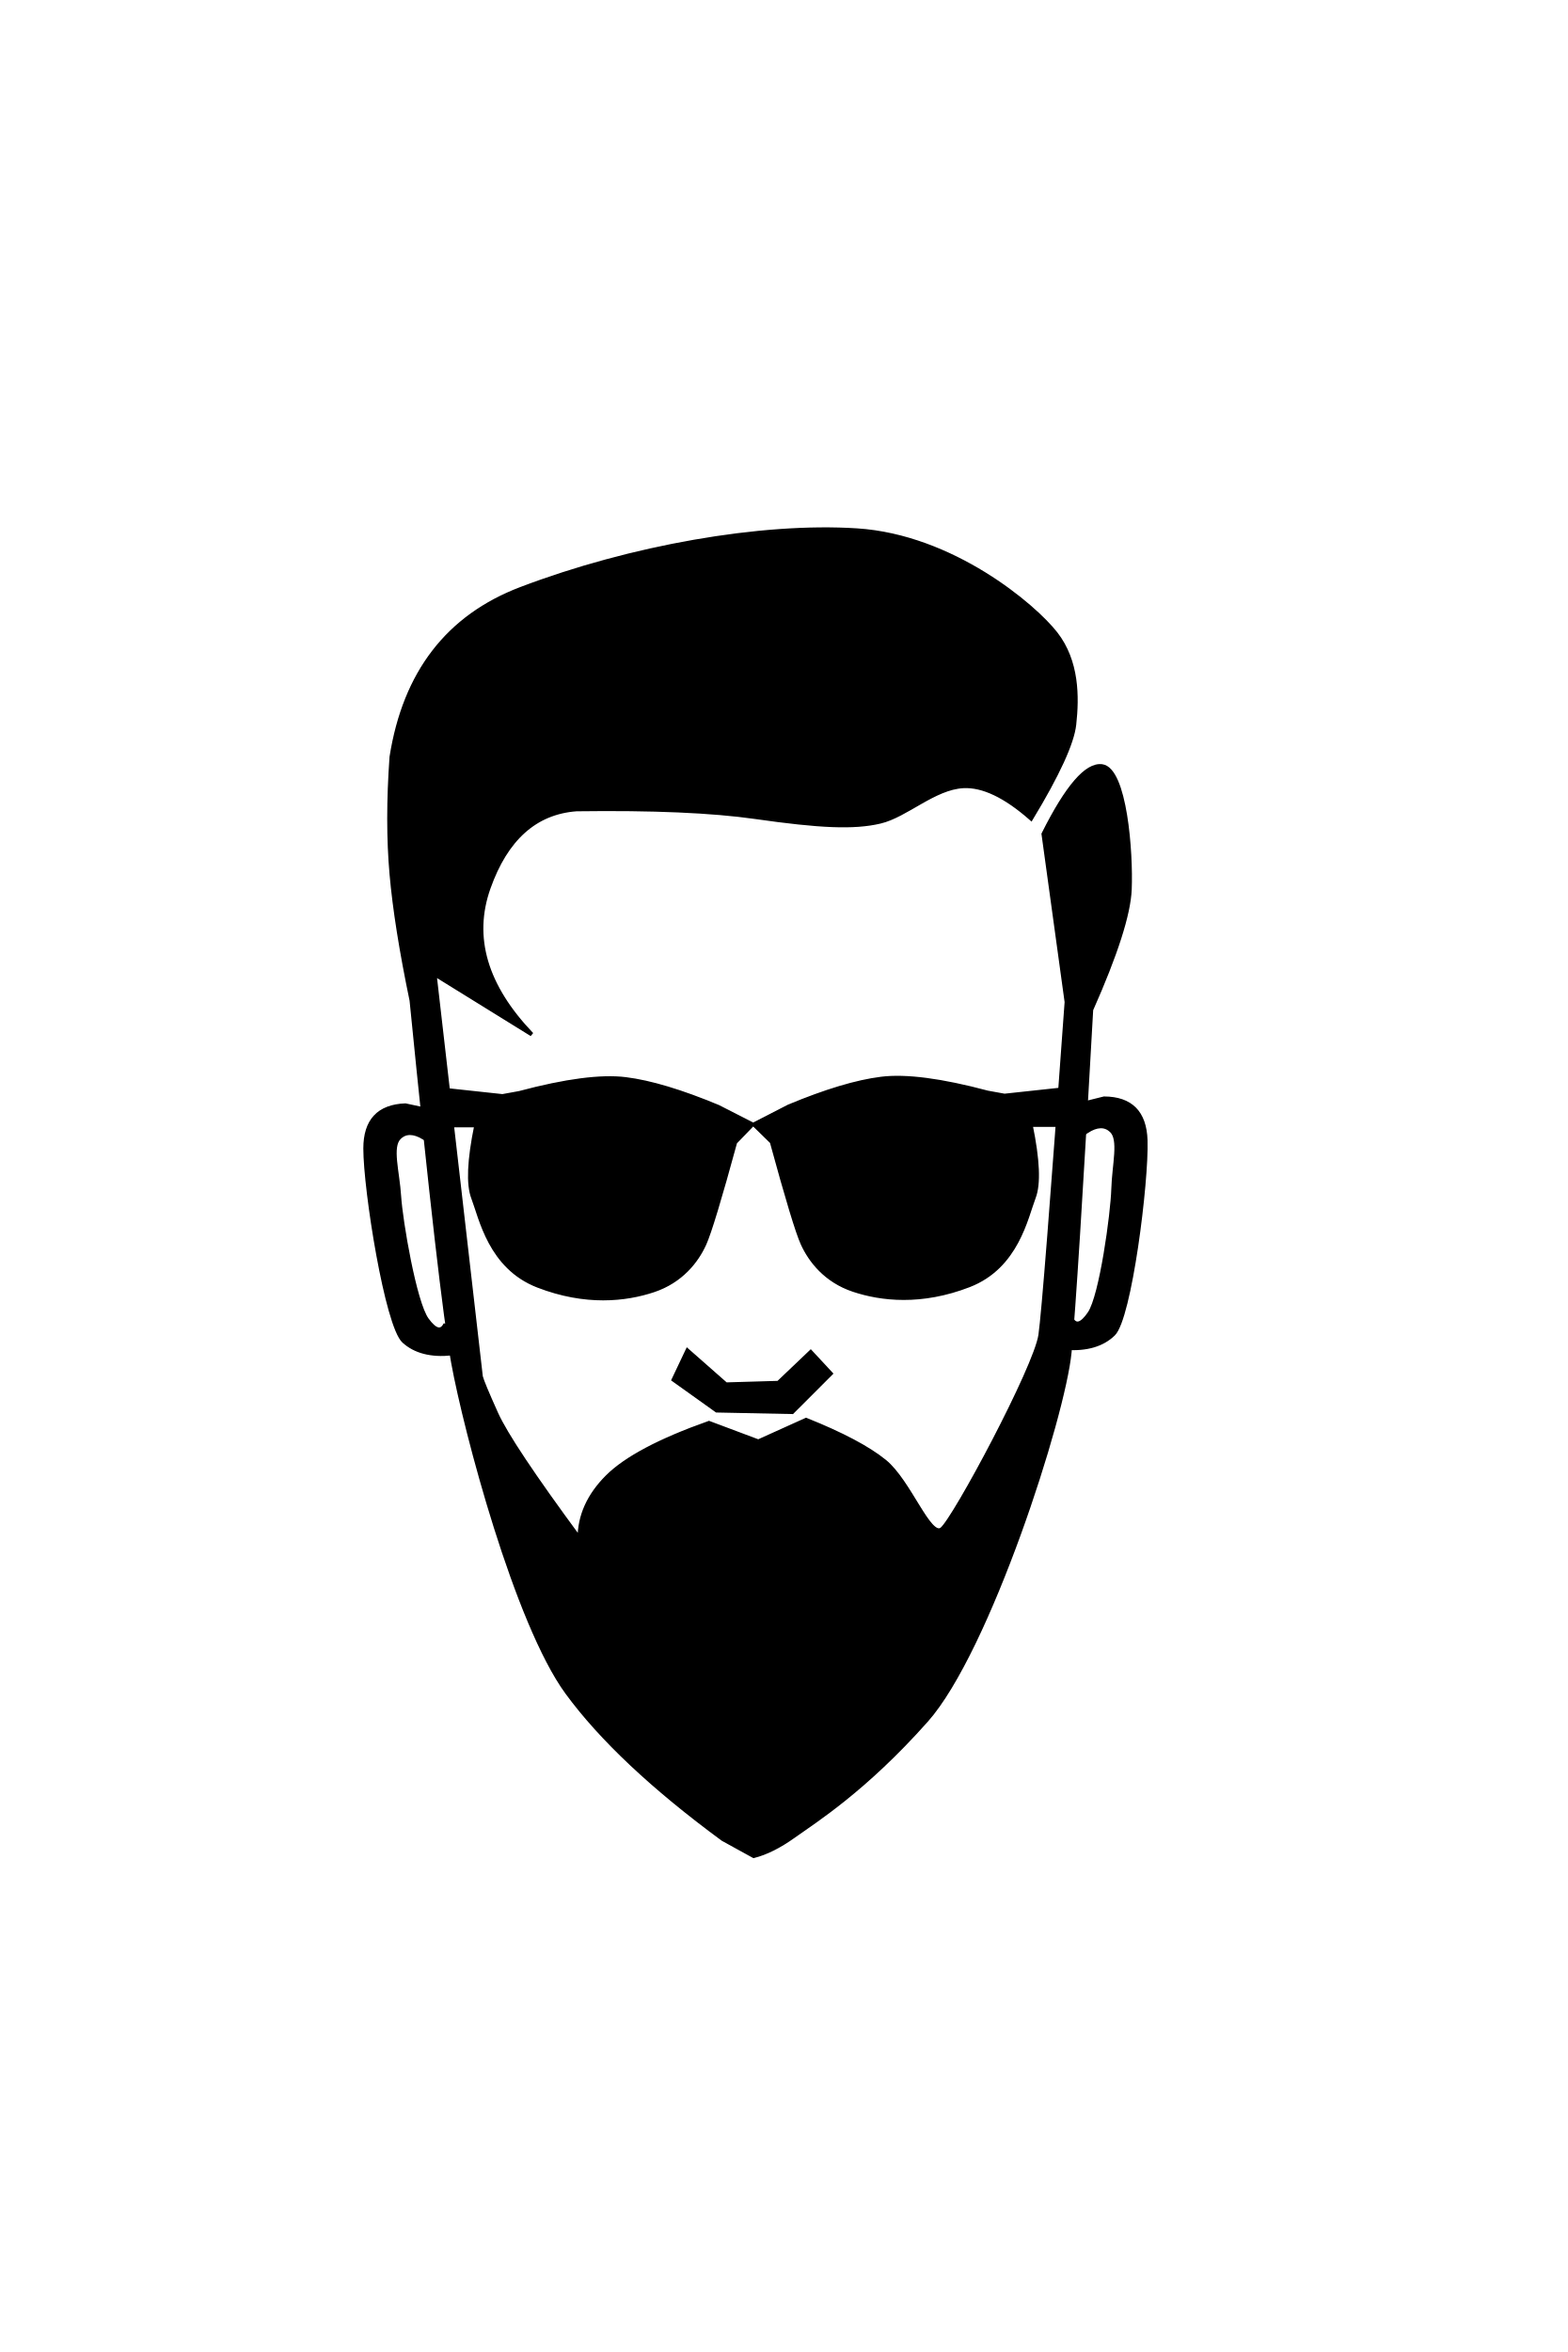
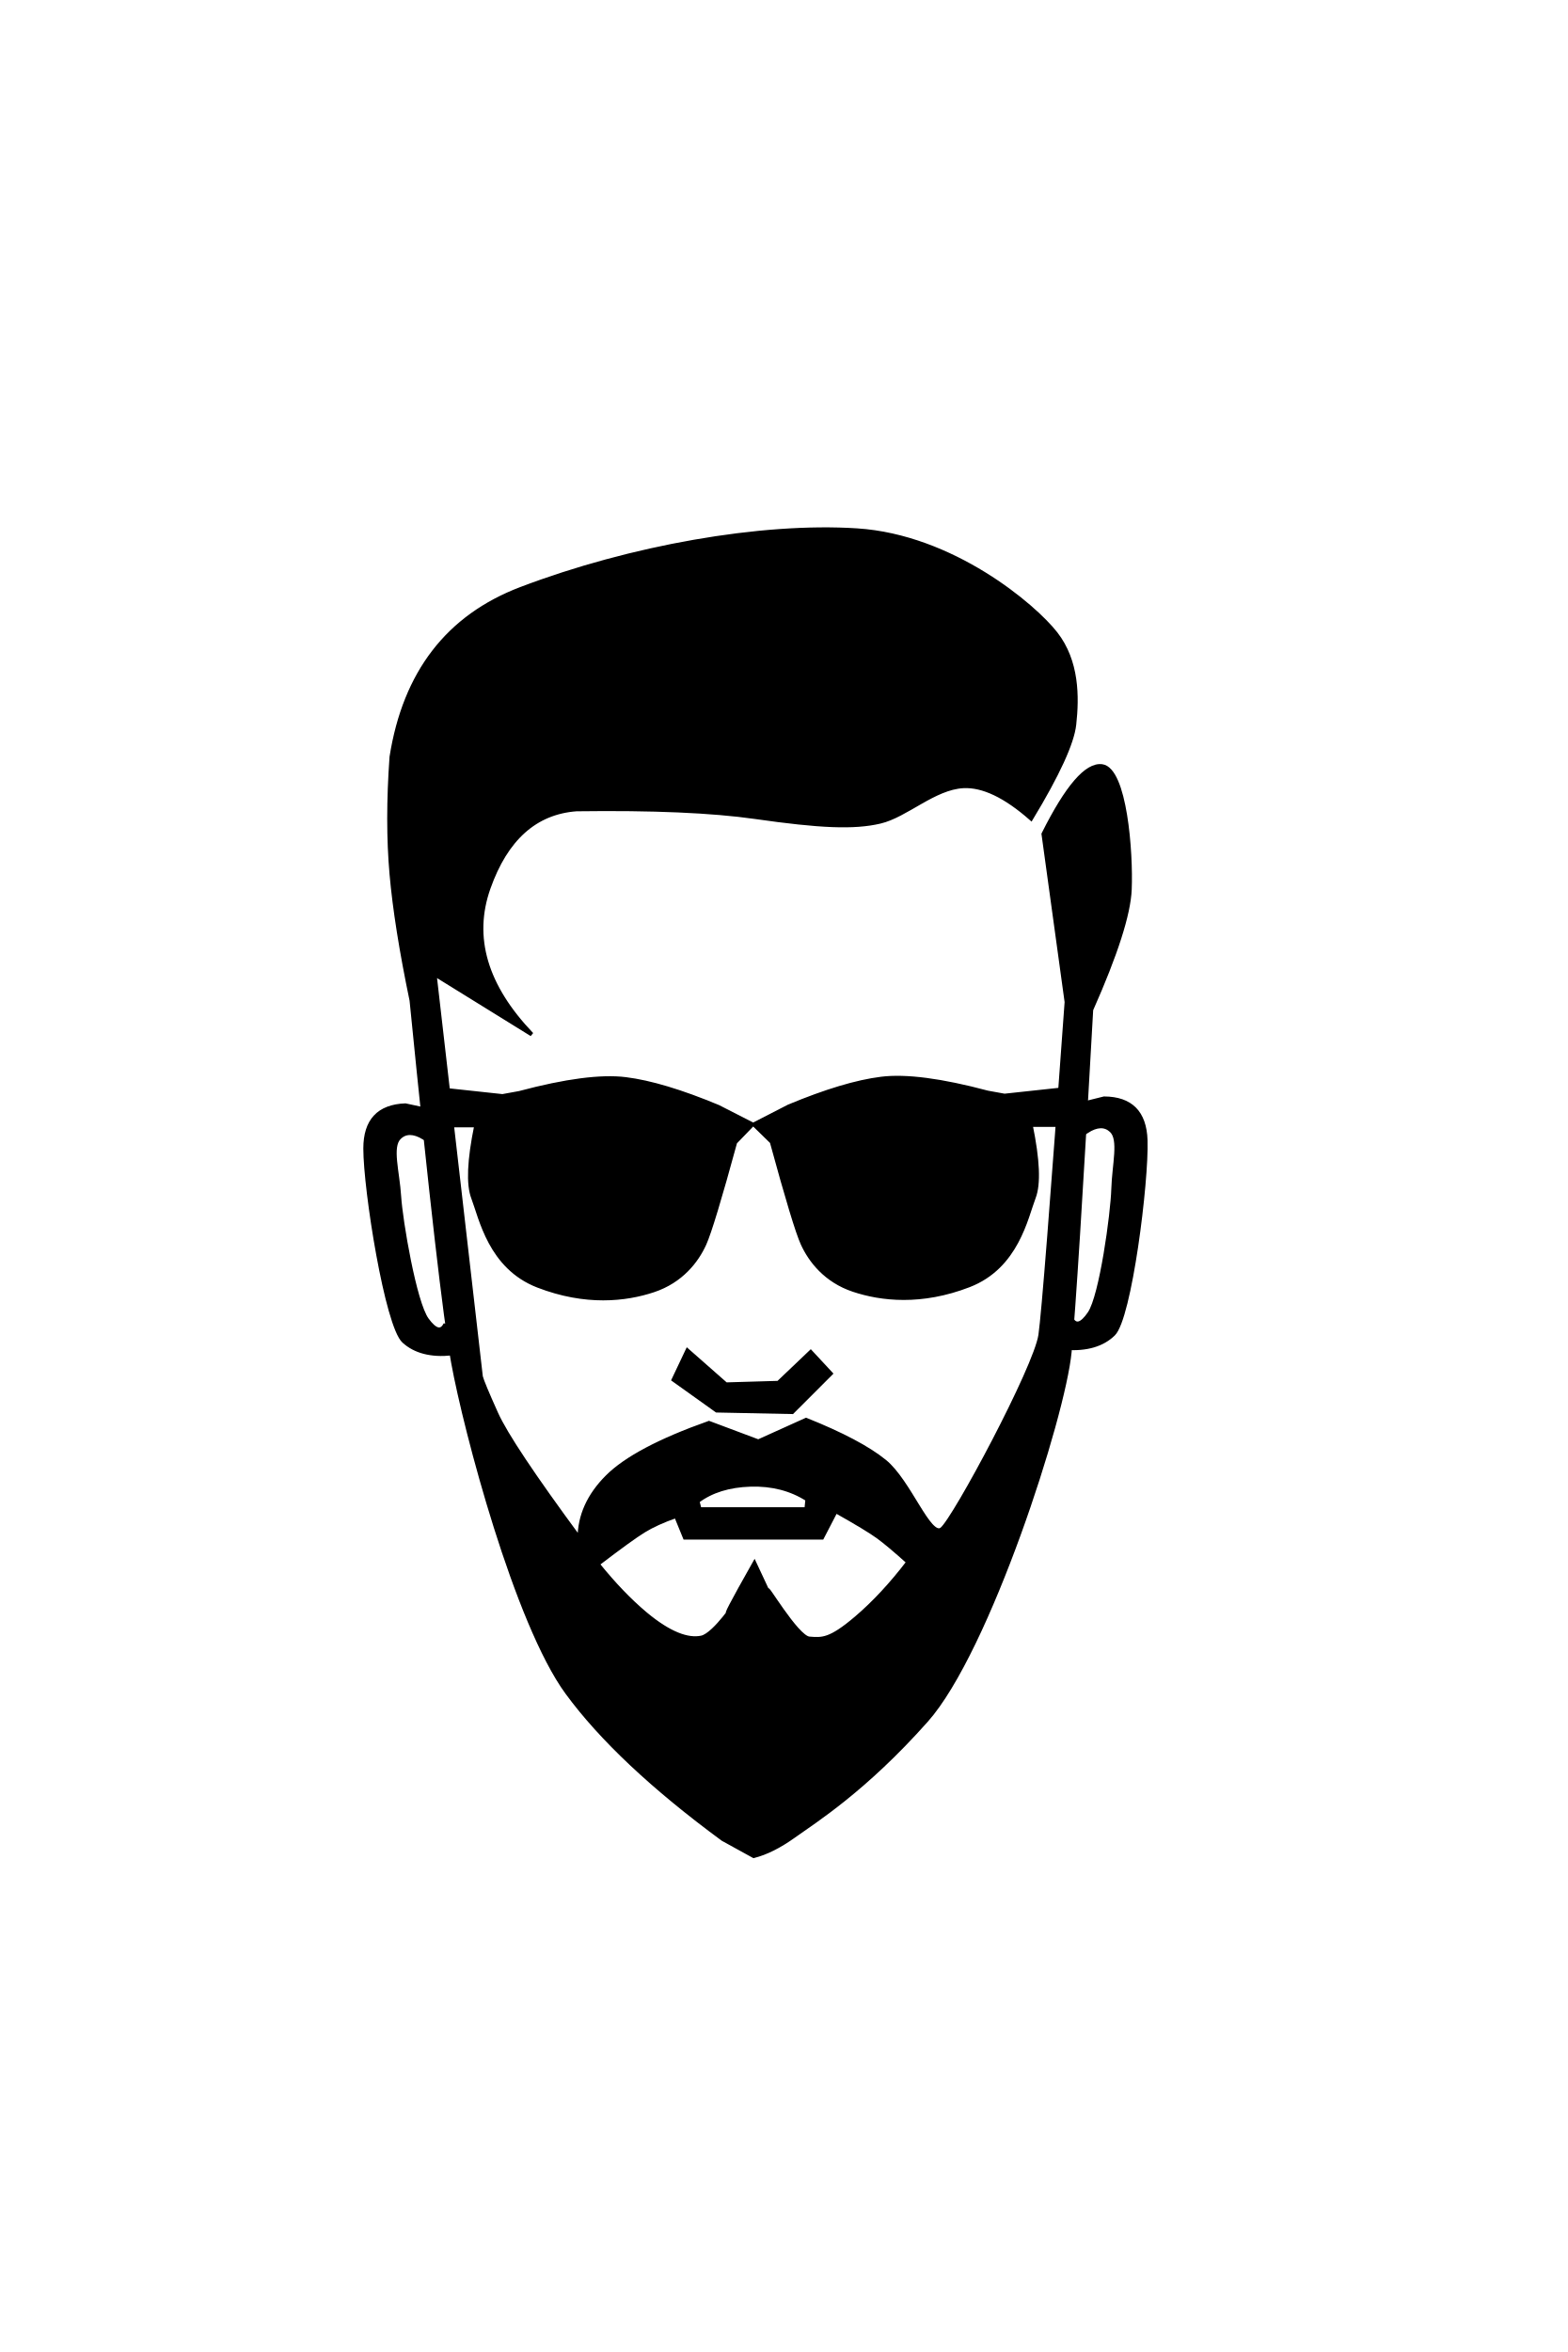
<svg xmlns="http://www.w3.org/2000/svg" style="isolation:isolate" viewBox="0 0 400 600" width="400" height="600">
  <defs>
-     <clipPath id="_clipPath_yhb1FZHG2D6AeaRK4sYOV61K459vHVqX">
+     <clipPath id="_clipPath_cjBPEZGkJo1ARkZGqK83EjOpTt3a09A2">
      <rect width="400" height="600" />
    </clipPath>
  </defs>
-   <g clip-path="url(#_clipPath_yhb1FZHG2D6AeaRK4sYOV61K459vHVqX)">
+   <g clip-path="url(#_clipPath_cjBPEZGkJo1ARkZGqK83EjOpTt3a09A2)">
    <g style="isolation:isolate" id="Layer 0">
      <path d=" M 192.306 473.489 Q 197.025 472.31 202.531 468.377 C 208.036 464.444 220.621 456.579 236.351 438.882 C 252.082 421.185 271.352 361.409 272.925 344.892 Q 274.498 328.375 278.431 257.588 Q 287.869 236.351 288.262 226.913 C 288.655 217.475 287.082 196.239 281.183 195.452 Q 275.284 194.665 266.239 212.756 L 272.138 255.621 Q 266.633 332.308 265.453 340.566 C 264.273 348.825 243.43 387.758 240.284 390.117 C 237.138 392.477 232.025 377.926 225.733 372.814 Q 219.441 367.701 205.677 362.196 L 193.486 367.701 L 180.901 362.982 Q 162.025 369.668 154.946 376.746 Q 147.867 383.825 147.867 392.477 Q 130.17 368.488 126.631 360.623 Q 123.091 352.757 122.698 351.184 L 110.9 248.543 L 135.676 263.88 Q 117.979 245.396 124.665 226.52 Q 131.35 207.643 147.081 206.463 Q 176.182 206.07 192.699 208.43 C 209.216 210.789 217.868 211.183 224.553 209.609 C 231.239 208.036 238.318 200.958 245.79 200.564 Q 253.262 200.171 263.093 208.823 Q 273.318 191.913 274.105 184.834 C 274.891 177.755 274.891 168.71 269.386 161.631 C 263.88 154.553 243.037 136.856 218.655 135.283 C 194.272 133.71 160.845 139.609 132.923 150.227 Q 105.001 160.845 99.889 193.092 Q 98.709 209.609 99.889 222.98 Q 101.069 236.351 105.001 255.228 Q 112.473 330.341 115.619 347.645 C 118.766 364.949 131.743 414.107 144.721 431.803 Q 157.699 449.5 184.441 469.163 L 192.306 473.489 Z " fill="rgb(0,0,0)" vector-effect="non-scaling-stroke" stroke-width="1" stroke="rgb(0,0,0)" stroke-linejoin="miter" stroke-linecap="square" stroke-miterlimit="3" />
      <path d=" M 171.856 351.971 L 182.868 359.836 L 202.137 360.229 L 211.969 350.398 L 206.857 344.892 L 198.598 352.757 L 185.227 353.151 L 175.396 344.499 L 171.856 351.971 Z " fill="rgb(0,0,0)" vector-effect="non-scaling-stroke" stroke-width="1" stroke="rgb(0,0,0)" stroke-linejoin="miter" stroke-linecap="square" stroke-miterlimit="3" />
      <path d=" M 108.147 290.228 Q 104.215 287.869 101.855 290.228 C 99.496 292.588 101.462 298.88 101.855 305.173 C 102.249 311.465 105.788 332.308 108.934 336.634 Q 112.08 340.959 113.653 337.813 L 115.226 345.285 Q 107.361 346.072 103.035 342.139 C 98.709 338.207 93.203 303.599 93.203 292.981 Q 93.203 282.363 103.428 281.97 L 108.934 283.15 L 108.147 290.228 Z " fill="rgb(0,0,0)" vector-effect="non-scaling-stroke" stroke-width="1" stroke="rgb(0,0,0)" stroke-linejoin="miter" stroke-linecap="square" stroke-miterlimit="3" />
      <path d=" M 277.273 288.617 Q 281.126 286.13 283.562 288.411 C 285.997 290.692 284.237 297.045 284.05 303.347 C 283.862 309.649 281.006 330.596 278.003 335.023 Q 275 339.449 273.325 336.356 L 271.997 343.875 Q 279.883 344.405 284.079 340.333 C 288.274 336.261 292.646 301.492 292.299 290.88 Q 291.952 280.267 281.72 280.208 L 276.255 281.567 L 277.273 288.617 Z " fill="rgb(0,0,0)" vector-effect="non-scaling-stroke" stroke-width="1" stroke="rgb(0,0,0)" stroke-linejoin="miter" stroke-linecap="square" stroke-miterlimit="3" />
      <path d=" M 269.281 286.978 L 262.989 286.978 Q 265.742 300.349 263.776 305.462 C 261.809 310.574 259.45 323.159 247.259 327.878 C 235.067 332.597 224.843 331.417 217.764 329.057 C 210.685 326.698 206.753 321.585 204.786 317.26 Q 202.82 312.934 196.921 291.304 L 192.341 286.836 L 201.247 282.259 Q 215.404 276.36 224.843 275.18 Q 234.281 274.001 251.978 278.72 L 256.304 279.506 L 270.854 277.933 L 269.281 286.978 Z  M 115.226 287.082 L 121.518 287.082 Q 118.766 300.453 120.732 305.566 C 122.698 310.678 125.058 323.263 137.249 327.982 C 149.44 332.701 159.665 331.521 166.744 329.162 C 173.822 326.802 177.755 321.69 179.721 317.364 Q 181.688 313.038 187.587 291.408 L 192.006 286.836 L 183.261 282.363 Q 169.103 276.464 159.665 275.284 Q 150.227 274.105 132.53 278.824 L 128.204 279.61 L 113.653 278.037 L 115.226 287.082 Z " fill-rule="evenodd" fill="rgb(0,0,0)" vector-effect="non-scaling-stroke" stroke-width="1" stroke="rgb(0,0,0)" stroke-linejoin="miter" stroke-linecap="square" stroke-miterlimit="3" />
+       <path d=" M 152.5 399 Q 161 392.5 164.25 390.5 Q 167.5 388.5 172.5 386.75 L 174.75 392.25 L 209.75 392.25 L 213.25 385.5 Q 221.25 390 224 392 Q 226.75 394 231.75 398.5 Q 225.25 407 218.5 412.75 C 211.75 418.5 209.75 418.25 206.5 418 C 203.25 417.75 194.75 403 196 406 Q 197.25 409 192.5 398.75 Q 183.75 414.25 186.25 410.75 C 188.75 407.25 182.5 417 179 417.75 C 175.5 418.5 170.75 416.75 164.75 411.75 Q 158.75 406.75 152.5 399 Z " fill="rgb(255,255,255)" vector-effect="non-scaling-stroke" stroke-width="1" stroke="rgb(0,0,0)" stroke-linejoin="miter" stroke-linecap="square" stroke-miterlimit="3" />
+       <path d=" M 178.5 385 L 205.75 385 L 206 382.5 Q 199.75 378.5 191.5 378.75 Q 183.25 379 177.981 382.962 L 178.5 385 Z " fill="rgb(255,255,255)" vector-effect="non-scaling-stroke" stroke-width="1" stroke="rgb(0,0,0)" stroke-linejoin="miter" stroke-linecap="square" stroke-miterlimit="3" />
    </g>
  </g>
</svg>
